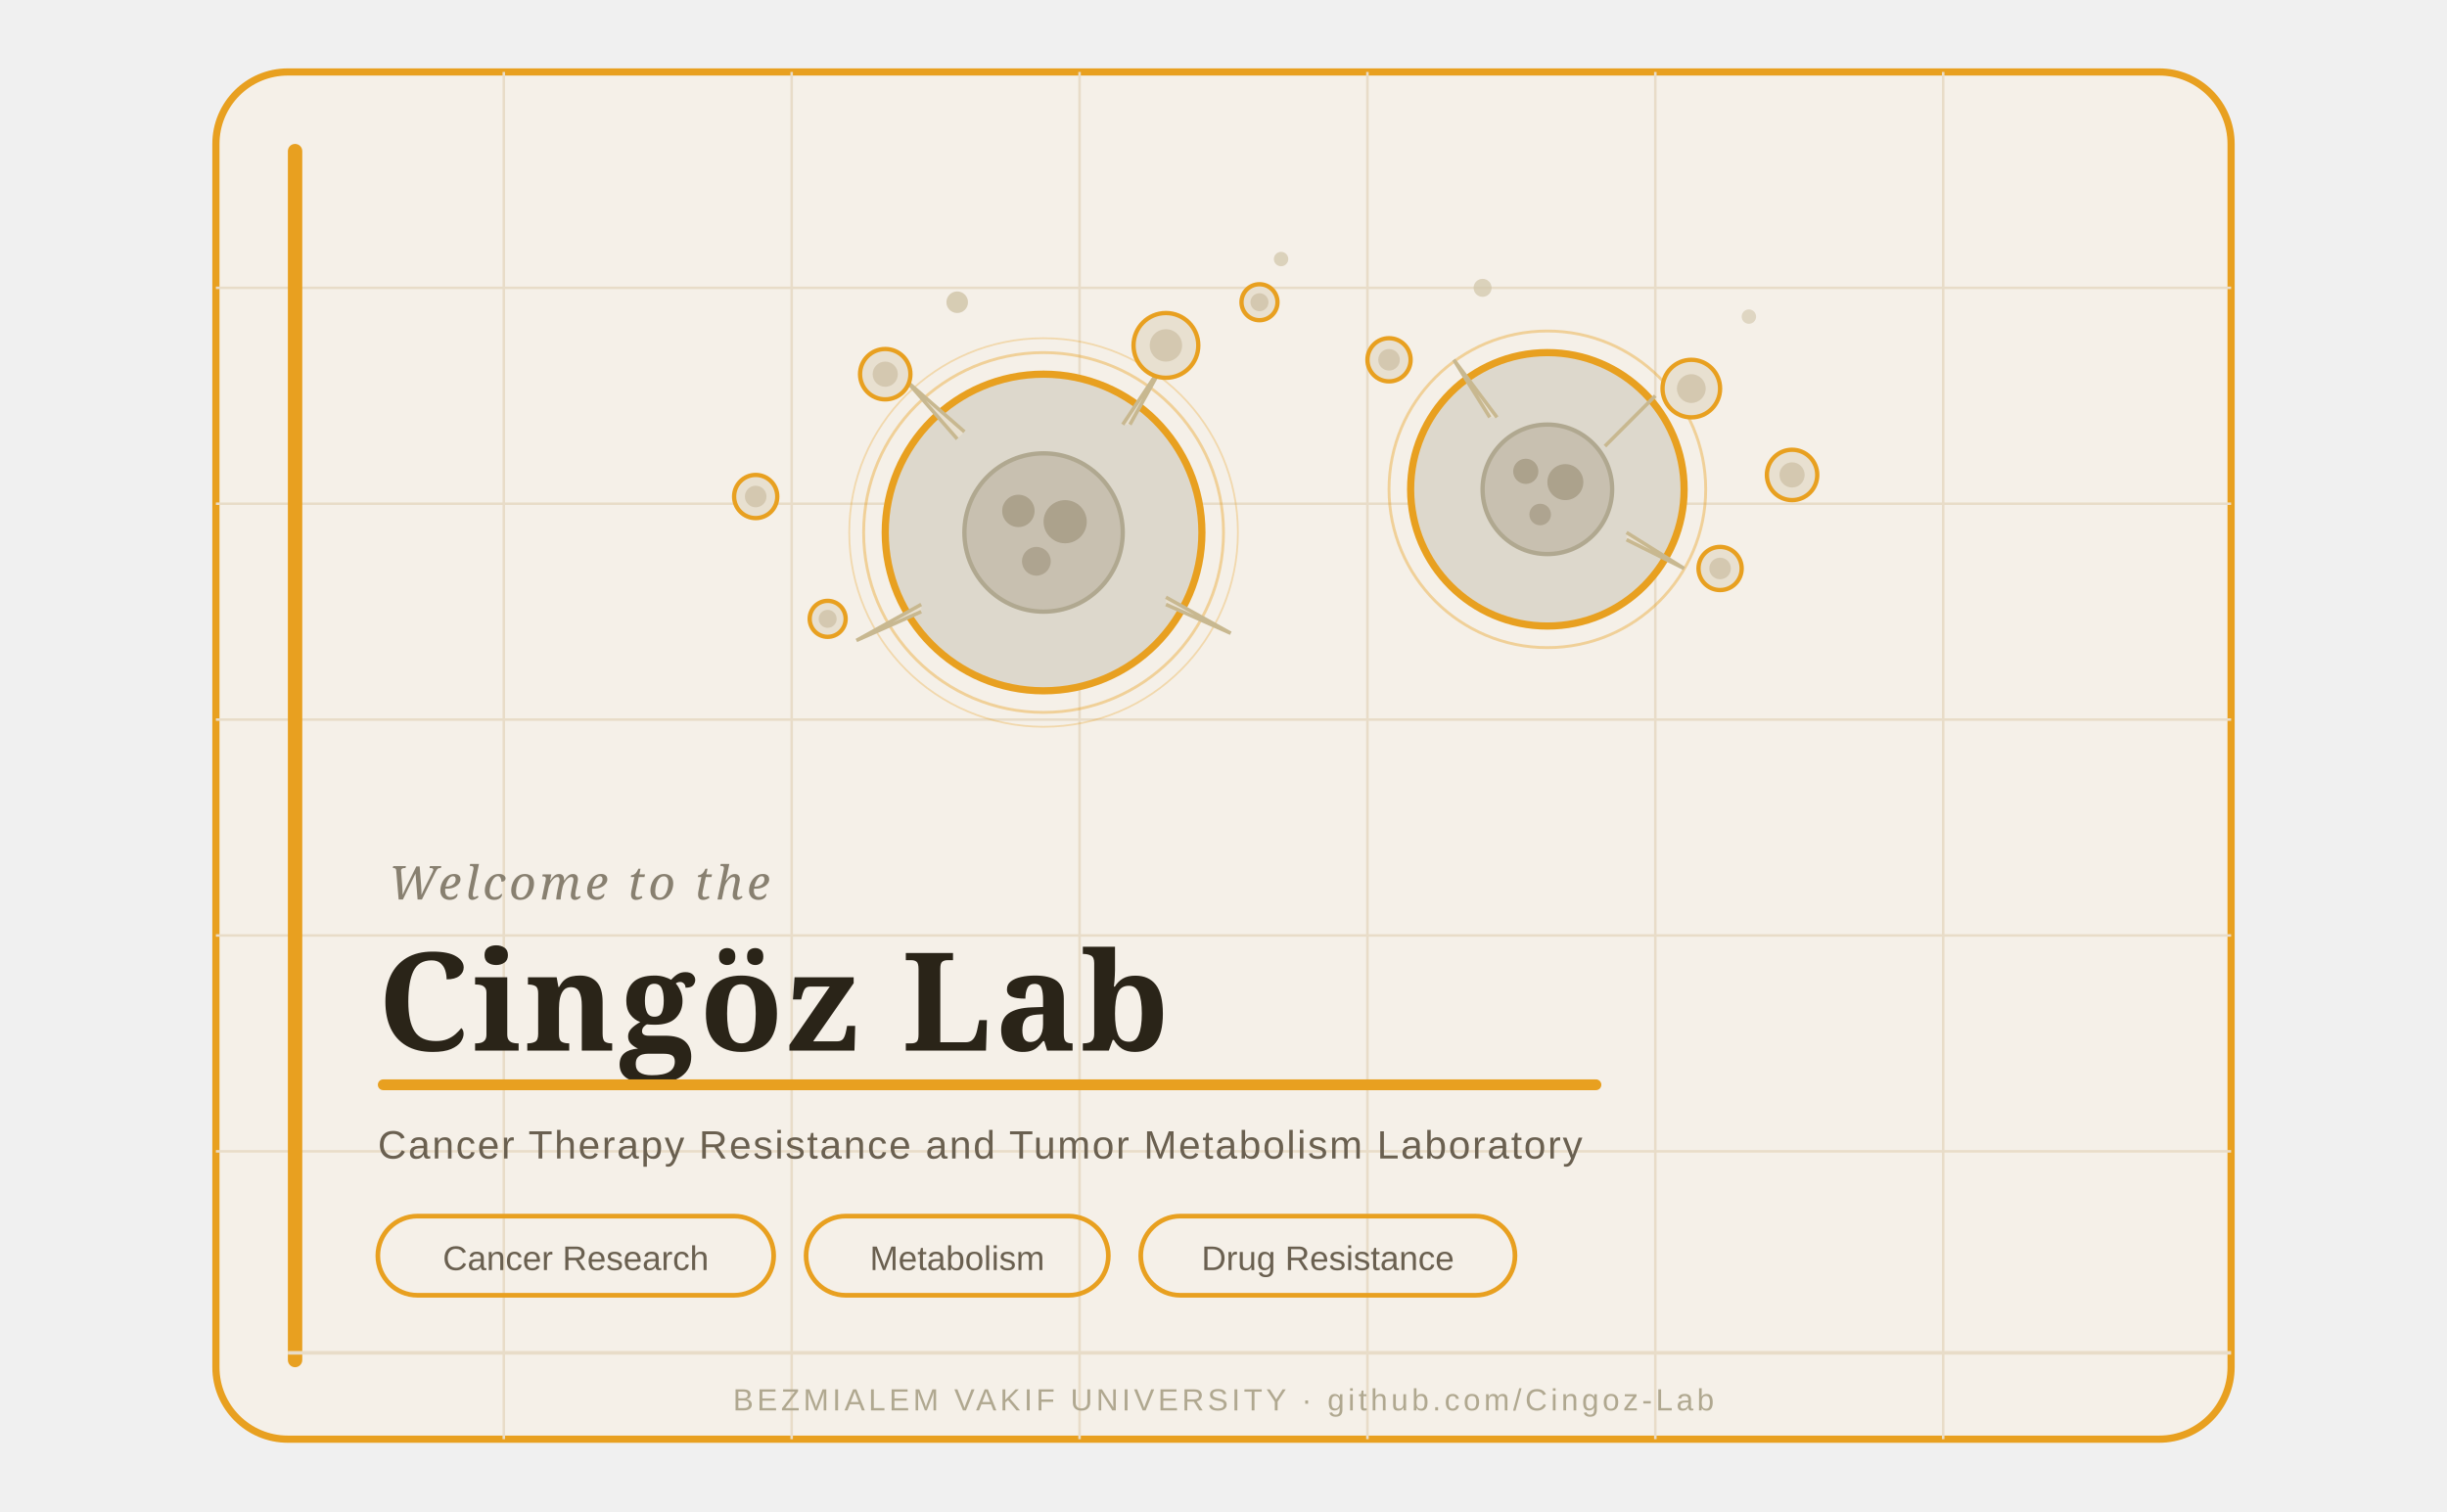
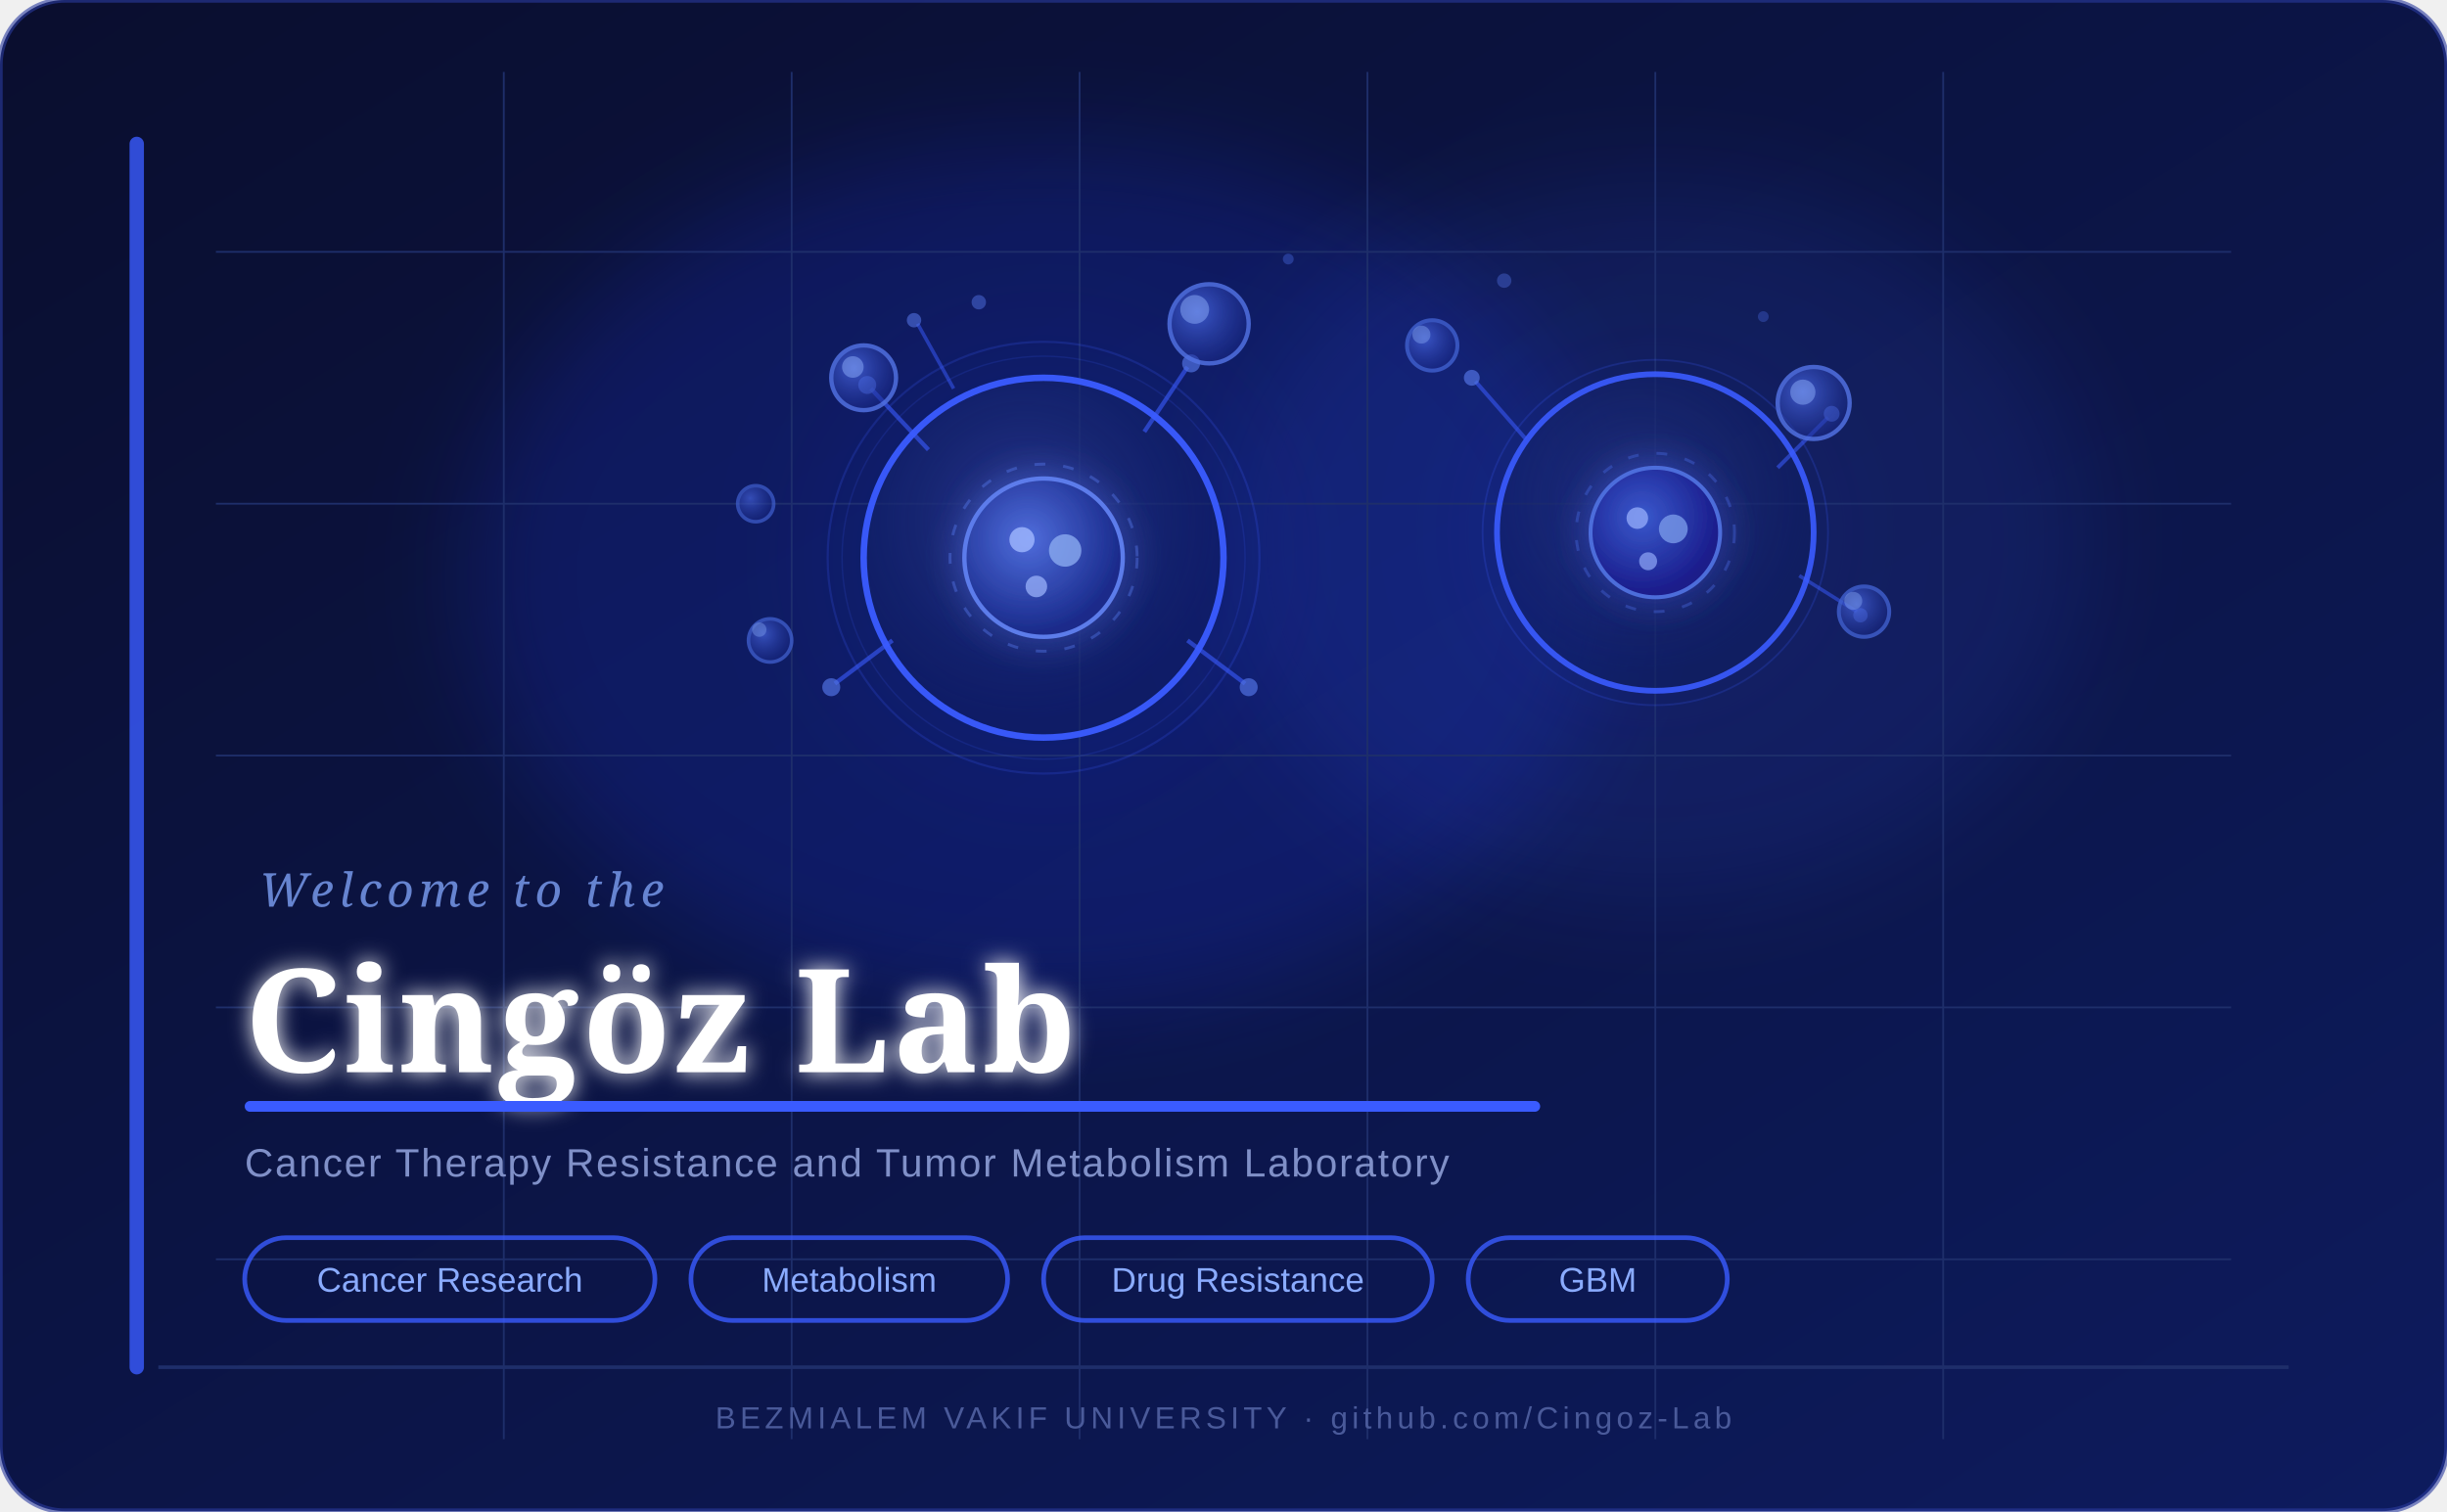
<svg xmlns="http://www.w3.org/2000/svg" width="680" height="420" viewBox="0 0 680 420">
-   <rect x="60" y="20" width="560" height="380" rx="20" fill="#f5f0e8" />
-   <rect x="60" y="20" width="560" height="380" rx="20" fill="none" stroke="#e8a020" stroke-width="2" />
-   <line x1="60" y1="80" x2="620" y2="80" stroke="#e8dcc8" stroke-width="0.7" />
-   <line x1="60" y1="140" x2="620" y2="140" stroke="#e8dcc8" stroke-width="0.7" />
-   <line x1="60" y1="200" x2="620" y2="200" stroke="#e8dcc8" stroke-width="0.7" />
-   <line x1="60" y1="260" x2="620" y2="260" stroke="#e8dcc8" stroke-width="0.7" />
-   <line x1="60" y1="320" x2="620" y2="320" stroke="#e8dcc8" stroke-width="0.7" />
-   <line x1="140" y1="20" x2="140" y2="400" stroke="#e8dcc8" stroke-width="0.7" />
-   <line x1="220" y1="20" x2="220" y2="400" stroke="#e8dcc8" stroke-width="0.7" />
-   <line x1="300" y1="20" x2="300" y2="400" stroke="#e8dcc8" stroke-width="0.7" />
-   <line x1="380" y1="20" x2="380" y2="400" stroke="#e8dcc8" stroke-width="0.7" />
-   <line x1="460" y1="20" x2="460" y2="400" stroke="#e8dcc8" stroke-width="0.7" />
-   <line x1="540" y1="20" x2="540" y2="400" stroke="#e8dcc8" stroke-width="0.7" />
-   <rect x="80" y="40" width="4" height="340" rx="2" fill="#e8a020" />
-   <circle cx="290" cy="148" r="54" fill="none" stroke="#e8a020" stroke-width="0.5" opacity="0.3" />
-   <circle cx="290" cy="148" r="50" fill="none" stroke="#e8a020" stroke-width="0.8" opacity="0.4" />
-   <circle cx="290" cy="148" r="44" fill="#ddd8cc" stroke="#e8a020" stroke-width="2" />
-   <circle cx="290" cy="148" r="22" fill="#c8c0b0" stroke="#b0a890" stroke-width="1.2" />
-   <circle cx="283" cy="142" r="4.5" fill="#a89e88" opacity="0.9" />
-   <circle cx="296" cy="145" r="6" fill="#a89e88" opacity="0.9" />
-   <circle cx="288" cy="156" r="4" fill="#a89e88" opacity="0.8" />
-   <path d="M266 122 L252 106 L268 120" fill="#e8e0d0" stroke="#c8b890" stroke-width="1" />
-   <path d="M314 118 L324 100 L312 118" fill="#e8e0d0" stroke="#c8b890" stroke-width="1" />
-   <path d="M256 170 L238 178 L256 168" fill="#e8e0d0" stroke="#c8b890" stroke-width="1" />
-   <path d="M324 168 L342 176 L324 166" fill="#e8e0d0" stroke="#c8b890" stroke-width="1" />
-   <circle cx="430" cy="136" r="44" fill="none" stroke="#e8a020" stroke-width="0.8" opacity="0.4" />
-   <circle cx="430" cy="136" r="38" fill="#ddd8cc" stroke="#e8a020" stroke-width="2" />
-   <circle cx="430" cy="136" r="18" fill="#c8c0b0" stroke="#b0a890" stroke-width="1.2" />
-   <circle cx="424" cy="131" r="3.5" fill="#a89e88" opacity="0.9" />
-   <circle cx="435" cy="134" r="5" fill="#a89e88" opacity="0.9" />
-   <circle cx="428" cy="143" r="3" fill="#a89e88" opacity="0.8" />
-   <path d="M414 116 L404 100 L416 116" fill="#e8e0d0" stroke="#c8b890" stroke-width="1" />
-   <path d="M446 124 L460 110 L446 124" fill="#e8e0d0" stroke="#c8b890" stroke-width="1" />
-   <path d="M452 150 L468 158 L452 148" fill="#e8e0d0" stroke="#c8b890" stroke-width="1" />
-   <circle cx="246" cy="104" r="7" fill="#e8e0d0" stroke="#e8a020" stroke-width="1.2" />
-   <circle cx="246" cy="104" r="3.5" fill="#d4c8b0" />
-   <circle cx="324" cy="96" r="9" fill="#e8e0d0" stroke="#e8a020" stroke-width="1.2" />
-   <circle cx="324" cy="96" r="4.5" fill="#d4c8b0" />
-   <circle cx="386" cy="100" r="6" fill="#e8e0d0" stroke="#e8a020" stroke-width="1.2" />
-   <circle cx="386" cy="100" r="3" fill="#d4c8b0" />
-   <circle cx="470" cy="108" r="8" fill="#e8e0d0" stroke="#e8a020" stroke-width="1.2" />
-   <circle cx="470" cy="108" r="4" fill="#d4c8b0" />
-   <circle cx="478" cy="158" r="6" fill="#e8e0d0" stroke="#e8a020" stroke-width="1.2" />
-   <circle cx="478" cy="158" r="3" fill="#d4c8b0" />
-   <circle cx="230" cy="172" r="5" fill="#e8e0d0" stroke="#e8a020" stroke-width="1.2" />
-   <circle cx="230" cy="172" r="2.5" fill="#d4c8b0" />
-   <circle cx="350" cy="84" r="5" fill="#e8e0d0" stroke="#e8a020" stroke-width="1.2" />
-   <circle cx="350" cy="84" r="2.5" fill="#d4c8b0" />
-   <circle cx="498" cy="132" r="7" fill="#e8e0d0" stroke="#e8a020" stroke-width="1.2" />
-   <circle cx="498" cy="132" r="3.5" fill="#d4c8b0" />
-   <circle cx="210" cy="138" r="6" fill="#e8e0d0" stroke="#e8a020" stroke-width="1.2" />
-   <circle cx="210" cy="138" r="3" fill="#d4c8b0" />
-   <circle cx="266" cy="84" r="3" fill="#d0c4a8" opacity="0.8" />
-   <circle cx="356" cy="72" r="2" fill="#d0c4a8" opacity="0.7" />
-   <circle cx="412" cy="80" r="2.5" fill="#d0c4a8" opacity="0.7" />
-   <circle cx="486" cy="88" r="2" fill="#d0c4a8" opacity="0.6" />
-   <text x="108" y="250" font-family="Georgia,serif" font-size="13" font-style="italic" fill="#888070" letter-spacing="1">Welcome to the</text>
-   <text x="105" y="292" font-family="Georgia,serif" font-size="38" font-weight="700" fill="#2a2418" letter-spacing="1">Cingöz Lab</text>
-   <rect x="105" y="300" width="340" height="3" rx="1.5" fill="#e8a020" />
-   <text x="105" y="322" font-family="Arial,sans-serif" font-size="11" fill="#6a6050" letter-spacing="0.5">Cancer Therapy Resistance and Tumor Metabolism Laboratory</text>
-   <rect x="105" y="338" width="110" height="22" rx="11" fill="none" stroke="#e8a020" stroke-width="1.3" />
-   <text x="160" y="353" text-anchor="middle" font-family="Arial,sans-serif" font-size="9.5" fill="#6a6050">Cancer Research</text>
-   <rect x="224" y="338" width="84" height="22" rx="11" fill="none" stroke="#e8a020" stroke-width="1.3" />
-   <text x="266" y="353" text-anchor="middle" font-family="Arial,sans-serif" font-size="9.5" fill="#6a6050">Metabolism</text>
-   <rect x="317" y="338" width="104" height="22" rx="11" fill="none" stroke="#e8a020" stroke-width="1.3" />
-   <text x="369" y="353" text-anchor="middle" font-family="Arial,sans-serif" font-size="9.5" fill="#6a6050">Drug Resistance</text>
-   <line x1="80" y1="376" x2="620" y2="376" stroke="#e8dcc8" stroke-width="1" />
-   <text x="340" y="392" text-anchor="middle" font-family="Arial,sans-serif" font-size="8.5" fill="#b0a890" letter-spacing="1">BEZMIALEM VAKIF UNIVERSITY · github.com/Cingoz-Lab</text>
+   <defs>
+     <style>
+     @keyframes pulse1 { 0%,100%{r:50} 50%{r:53} }
+     @keyframes pulse2 { 0%,100%{r:44} 50%{r:47} }
+     @keyframes floatVes { 0%,100%{transform:translateY(0)} 50%{transform:translateY(-5px)} }
+     @keyframes spinRing  { from{transform:rotate(0deg)}   to{transform:rotate(360deg)}  }
+     @keyframes spinRing2 { from{transform:rotate(0deg)}   to{transform:rotate(-360deg)} }
+     @keyframes blink { 0%,100%{opacity:.4} 50%{opacity:1} }
+     @keyframes glow  { 0%,100%{opacity:.15} 50%{opacity:.35} }
+     @media (prefers-reduced-motion: no-preference) {
+       .cell1-mem { animation: pulse1 3s ease-in-out infinite; transform-origin:290px 155px; }
+       .cell2-mem { animation: pulse2 4s ease-in-out infinite; transform-origin:460px 148px; }
+       .nuc-ring  { animation: spinRing  18s linear infinite; transform-origin:290px 155px; }
+       .nuc-ring2 { animation: spinRing2 12s linear infinite; transform-origin:460px 148px; }
+       .v1 { animation: floatVes 2.4s ease-in-out infinite; }
+       .v2 { animation: floatVes 3.1s ease-in-out infinite .6s; }
+       .v3 { animation: floatVes 2.8s ease-in-out infinite 1.2s; }
+       .v4 { animation: floatVes 3.5s ease-in-out infinite .3s; }
+       .v5 { animation: floatVes 2.2s ease-in-out infinite 1.8s; }
+       .v6 { animation: floatVes 3.8s ease-in-out infinite .9s; }
+       .dot1 { animation: blink 1.8s ease-in-out infinite; }
+       .dot2 { animation: blink 2.5s ease-in-out infinite .7s; }
+       .dot3 { animation: blink 2.0s ease-in-out infinite 1.3s; }
+       .bg-glow { animation: glow 4s ease-in-out infinite; }
+     }
+   </style>
+     <linearGradient id="bgGrad" x1="0" y1="0" x2="1" y2="1">
+       <stop offset="0%" stop-color="#0a0e2e" />
+       <stop offset="100%" stop-color="#0d1b5e" />
+     </linearGradient>
+     <radialGradient id="cellGrad1" cx="45%" cy="40%" r="55%">
+       <stop offset="0%" stop-color="#2a3a8f" stop-opacity="0.9" />
+       <stop offset="100%" stop-color="#0d1b5e" stop-opacity="0.5" />
+     </radialGradient>
+     <radialGradient id="cellGrad2" cx="45%" cy="40%" r="55%">
+       <stop offset="0%" stop-color="#243280" stop-opacity="0.9" />
+       <stop offset="100%" stop-color="#0d1b5e" stop-opacity="0.5" />
+     </radialGradient>
+     <radialGradient id="nucGrad1" cx="40%" cy="38%" r="60%">
+       <stop offset="0%" stop-color="#5070e0" />
+       <stop offset="100%" stop-color="#1a2a8c" />
+     </radialGradient>
+     <radialGradient id="nucGrad2" cx="40%" cy="38%" r="60%">
+       <stop offset="0%" stop-color="#3a5bd0" />
+       <stop offset="100%" stop-color="#1a1a8c" />
+     </radialGradient>
+     <radialGradient id="vesGrad" cx="35%" cy="35%" r="65%">
+       <stop offset="0%" stop-color="#4a6ae8" stop-opacity="0.9" />
+       <stop offset="100%" stop-color="#1a2a8c" stop-opacity="0.6" />
+     </radialGradient>
+     <filter id="gf" x="-40%" y="-40%" width="180%" height="180%">
+       <feGaussianBlur stdDeviation="5" result="b" />
+       <feMerge>
+         <feMergeNode in="b" />
+         <feMergeNode in="SourceGraphic" />
+       </feMerge>
+     </filter>
+     <filter id="gfSoft" x="-60%" y="-60%" width="220%" height="220%">
+       <feGaussianBlur stdDeviation="14" />
+     </filter>
+     <filter id="textGlow" x="-20%" y="-60%" width="140%" height="220%">
+       <feGaussianBlur stdDeviation="3" result="b" />
+       <feMerge>
+         <feMergeNode in="b" />
+         <feMergeNode in="SourceGraphic" />
+       </feMerge>
+     </filter>
+   </defs>
+   <rect width="680" height="420" fill="url(#bgGrad)" rx="18" />
+   <rect width="680" height="420" fill="none" stroke="#2a3a9f" stroke-width="1.5" rx="18" opacity="0.6" />
+   <ellipse class="bg-glow" cx="290" cy="160" rx="160" ry="120" fill="#1a3aff" filter="url(#gfSoft)" opacity="0.18" />
+   <ellipse class="bg-glow" cx="460" cy="150" rx="120" ry="100" fill="#3a5bff" filter="url(#gfSoft)" opacity="0.12" />
+   <line x1="60" y1="70" x2="620" y2="70" stroke="#1e2e6a" stroke-width="0.5" />
+   <line x1="60" y1="140" x2="620" y2="140" stroke="#1e2e6a" stroke-width="0.5" />
+   <line x1="60" y1="210" x2="620" y2="210" stroke="#1e2e6a" stroke-width="0.5" />
+   <line x1="60" y1="280" x2="620" y2="280" stroke="#1e2e6a" stroke-width="0.5" />
+   <line x1="60" y1="350" x2="620" y2="350" stroke="#1e2e6a" stroke-width="0.5" />
+   <line x1="140" y1="20" x2="140" y2="400" stroke="#1e2e6a" stroke-width="0.5" />
+   <line x1="220" y1="20" x2="220" y2="400" stroke="#1e2e6a" stroke-width="0.5" />
+   <line x1="300" y1="20" x2="300" y2="400" stroke="#1e2e6a" stroke-width="0.5" />
+   <line x1="380" y1="20" x2="380" y2="400" stroke="#1e2e6a" stroke-width="0.5" />
+   <line x1="460" y1="20" x2="460" y2="400" stroke="#1e2e6a" stroke-width="0.5" />
+   <line x1="540" y1="20" x2="540" y2="400" stroke="#1e2e6a" stroke-width="0.5" />
+   <rect x="36" y="38" width="4" height="344" rx="2" fill="#3a5bff" opacity="0.8" />
+   <circle cx="290" cy="155" r="68" fill="#1a3aff" opacity="0.06" filter="url(#gfSoft)" />
+   <circle cx="290" cy="155" r="60" fill="none" stroke="#3a5bff" stroke-width="0.6" opacity="0.2" />
+   <circle cx="290" cy="155" r="56" fill="none" stroke="#3a5bff" stroke-width="0.4" opacity="0.15" />
+   <circle class="cell1-mem" cx="290" cy="155" r="50" fill="url(#cellGrad1)" stroke="#3a5bff" stroke-width="1.8" opacity="0.95" />
+   <circle class="nuc-ring" cx="290" cy="155" r="26" fill="none" stroke="#5070e0" stroke-width="0.8" stroke-dasharray="3 5" opacity="0.5" />
+   <circle cx="290" cy="155" r="22" fill="url(#nucGrad1)" stroke="#6080f0" stroke-width="1.2" opacity="0.95" filter="url(#gf)" />
+   <circle class="dot1" cx="284" cy="150" r="3.5" fill="#a0b8ff" opacity="0.8" />
+   <circle class="dot2" cx="296" cy="153" r="4.5" fill="#8aaaf0" opacity="0.8" />
+   <circle class="dot3" cx="288" cy="163" r="3" fill="#a0b8ff" opacity="0.7" />
+   <line x1="258" y1="125" x2="242" y2="108" stroke="#3a5bff" stroke-width="1.2" opacity="0.6" />
+   <circle cx="241" cy="107" r="2.5" fill="#5070e0" opacity="0.7" />
+   <line x1="318" y1="120" x2="330" y2="102" stroke="#3a5bff" stroke-width="1.2" opacity="0.6" />
+   <circle cx="331" cy="101" r="2.5" fill="#5070e0" opacity="0.7" />
+   <line x1="248" y1="178" x2="232" y2="190" stroke="#3a5bff" stroke-width="1.2" opacity="0.6" />
+   <circle cx="231" cy="191" r="2.5" fill="#5070e0" opacity="0.7" />
+   <line x1="330" y1="178" x2="346" y2="190" stroke="#3a5bff" stroke-width="1.2" opacity="0.6" />
+   <circle cx="347" cy="191" r="2.5" fill="#5070e0" opacity="0.7" />
+   <line x1="265" y1="108" x2="255" y2="90" stroke="#3a5bff" stroke-width="1" opacity="0.5" />
+   <circle cx="254" cy="89" r="2" fill="#5070e0" opacity="0.6" />
+   <circle cx="460" cy="148" r="55" fill="#1a3aff" opacity="0.05" filter="url(#gfSoft)" />
+   <circle cx="460" cy="148" r="48" fill="none" stroke="#3a5bff" stroke-width="0.5" opacity="0.2" />
+   <circle class="cell2-mem" cx="460" cy="148" r="44" fill="url(#cellGrad2)" stroke="#3a5bff" stroke-width="1.6" opacity="0.9" />
+   <circle class="nuc-ring2" cx="460" cy="148" r="22" fill="none" stroke="#4060d0" stroke-width="0.8" stroke-dasharray="3 5" opacity="0.5" />
+   <circle cx="460" cy="148" r="18" fill="url(#nucGrad2)" stroke="#5070e0" stroke-width="1.1" opacity="0.95" filter="url(#gf)" />
+   <circle class="dot2" cx="455" cy="144" r="3" fill="#90a8f8" opacity="0.8" />
+   <circle class="dot1" cx="465" cy="147" r="4" fill="#7898e8" opacity="0.8" />
+   <circle class="dot3" cx="458" cy="156" r="2.5" fill="#90a8f8" opacity="0.7" />
+   <line x1="424" y1="122" x2="410" y2="106" stroke="#3a5bff" stroke-width="1.1" opacity="0.55" />
+   <circle cx="409" cy="105" r="2.2" fill="#5070e0" opacity="0.7" />
+   <line x1="494" y1="130" x2="508" y2="116" stroke="#3a5bff" stroke-width="1.1" opacity="0.55" />
+   <circle cx="509" cy="115" r="2.2" fill="#5070e0" opacity="0.7" />
+   <line x1="500" y1="160" x2="516" y2="170" stroke="#3a5bff" stroke-width="1" opacity="0.5" />
+   <circle cx="517" cy="171" r="2" fill="#5070e0" opacity="0.6" />
+   <g class="v1">
+     <circle cx="240" cy="105" r="9" fill="url(#vesGrad)" stroke="#5070e0" stroke-width="1.2" opacity="0.85" />
+     <circle cx="237" cy="102" r="3" fill="#8aaaf8" opacity="0.5" />
+   </g>
+   <g class="v2">
+     <circle cx="336" cy="90" r="11" fill="url(#vesGrad)" stroke="#5070e0" stroke-width="1.2" opacity="0.85" />
+     <circle cx="332" cy="86" r="4" fill="#8aaaf8" opacity="0.5" />
+   </g>
+   <g class="v3">
+     <circle cx="398" cy="96" r="7" fill="url(#vesGrad)" stroke="#4060d0" stroke-width="1.1" opacity="0.8" />
+     <circle cx="395" cy="93" r="2.5" fill="#7898e8" opacity="0.5" />
+   </g>
+   <g class="v4">
+     <circle cx="504" cy="112" r="10" fill="url(#vesGrad)" stroke="#5070e0" stroke-width="1.2" opacity="0.85" />
+     <circle cx="501" cy="109" r="3.5" fill="#8aaaf8" opacity="0.5" />
+   </g>
+   <g class="v5">
+     <circle cx="518" cy="170" r="7" fill="url(#vesGrad)" stroke="#4060d0" stroke-width="1.1" opacity="0.8" />
+     <circle cx="515" cy="167" r="2.5" fill="#7898e8" opacity="0.5" />
+   </g>
+   <g class="v6">
+     <circle cx="214" cy="178" r="6" fill="url(#vesGrad)" stroke="#4060d0" stroke-width="1" opacity="0.75" />
+     <circle cx="211" cy="175" r="2" fill="#7898e8" opacity="0.45" />
+   </g>
+   <circle cx="272" cy="84" r="2" fill="#5070e0" opacity="0.5" />
+   <circle cx="358" cy="72" r="1.5" fill="#4060d0" opacity="0.45" />
+   <circle cx="418" cy="78" r="2" fill="#5070e0" opacity="0.4" />
+   <circle cx="490" cy="88" r="1.5" fill="#4060d0" opacity="0.4" />
+   <circle cx="210" cy="140" r="5" fill="url(#vesGrad)" stroke="#4060d0" stroke-width="1" opacity="0.7" />
+   <text x="72" y="252" font-family="Georgia,serif" font-size="13" font-style="italic" fill="#7090e0" letter-spacing="1.5" opacity="0.9">Welcome to the</text>
+   <text x="68" y="298" font-family="Georgia,serif" font-size="40" font-weight="700" fill="#ffffff" letter-spacing="1" filter="url(#textGlow)">Cingöz Lab</text>
+   <rect x="68" y="306" width="360" height="3" rx="1.5" fill="#3a5bff" />
+   <text x="68" y="327" font-family="Arial,sans-serif" font-size="11" fill="#8090c8" letter-spacing="0.5">Cancer Therapy Resistance and Tumor Metabolism Laboratory</text>
+   <rect x="68" y="344" width="114" height="23" rx="11.5" fill="none" stroke="#3a5bff" stroke-width="1.3" opacity="0.8" />
+   <text x="125" y="359" text-anchor="middle" font-family="Arial,sans-serif" font-size="9.5" fill="#8aabff">Cancer Research</text>
+   <rect x="192" y="344" width="88" height="23" rx="11.5" fill="none" stroke="#3a5bff" stroke-width="1.3" opacity="0.8" />
+   <text x="236" y="359" text-anchor="middle" font-family="Arial,sans-serif" font-size="9.5" fill="#8aabff">Metabolism</text>
+   <rect x="290" y="344" width="108" height="23" rx="11.5" fill="none" stroke="#3a5bff" stroke-width="1.3" opacity="0.8" />
+   <text x="344" y="359" text-anchor="middle" font-family="Arial,sans-serif" font-size="9.5" fill="#8aabff">Drug Resistance</text>
+   <rect x="408" y="344" width="72" height="23" rx="11.5" fill="none" stroke="#3a5bff" stroke-width="1.3" opacity="0.8" />
+   <text x="444" y="359" text-anchor="middle" font-family="Arial,sans-serif" font-size="9.5" fill="#8aabff">GBM</text>
+   <line x1="44" y1="380" x2="636" y2="380" stroke="#1e2e6a" stroke-width="1" />
+   <text x="340" y="397" text-anchor="middle" font-family="Arial,sans-serif" font-size="8.5" fill="#4a5a9a" letter-spacing="1.2">BEZMIALEM VAKIF UNIVERSITY  ·  github.com/Cingoz-Lab</text>
</svg>
